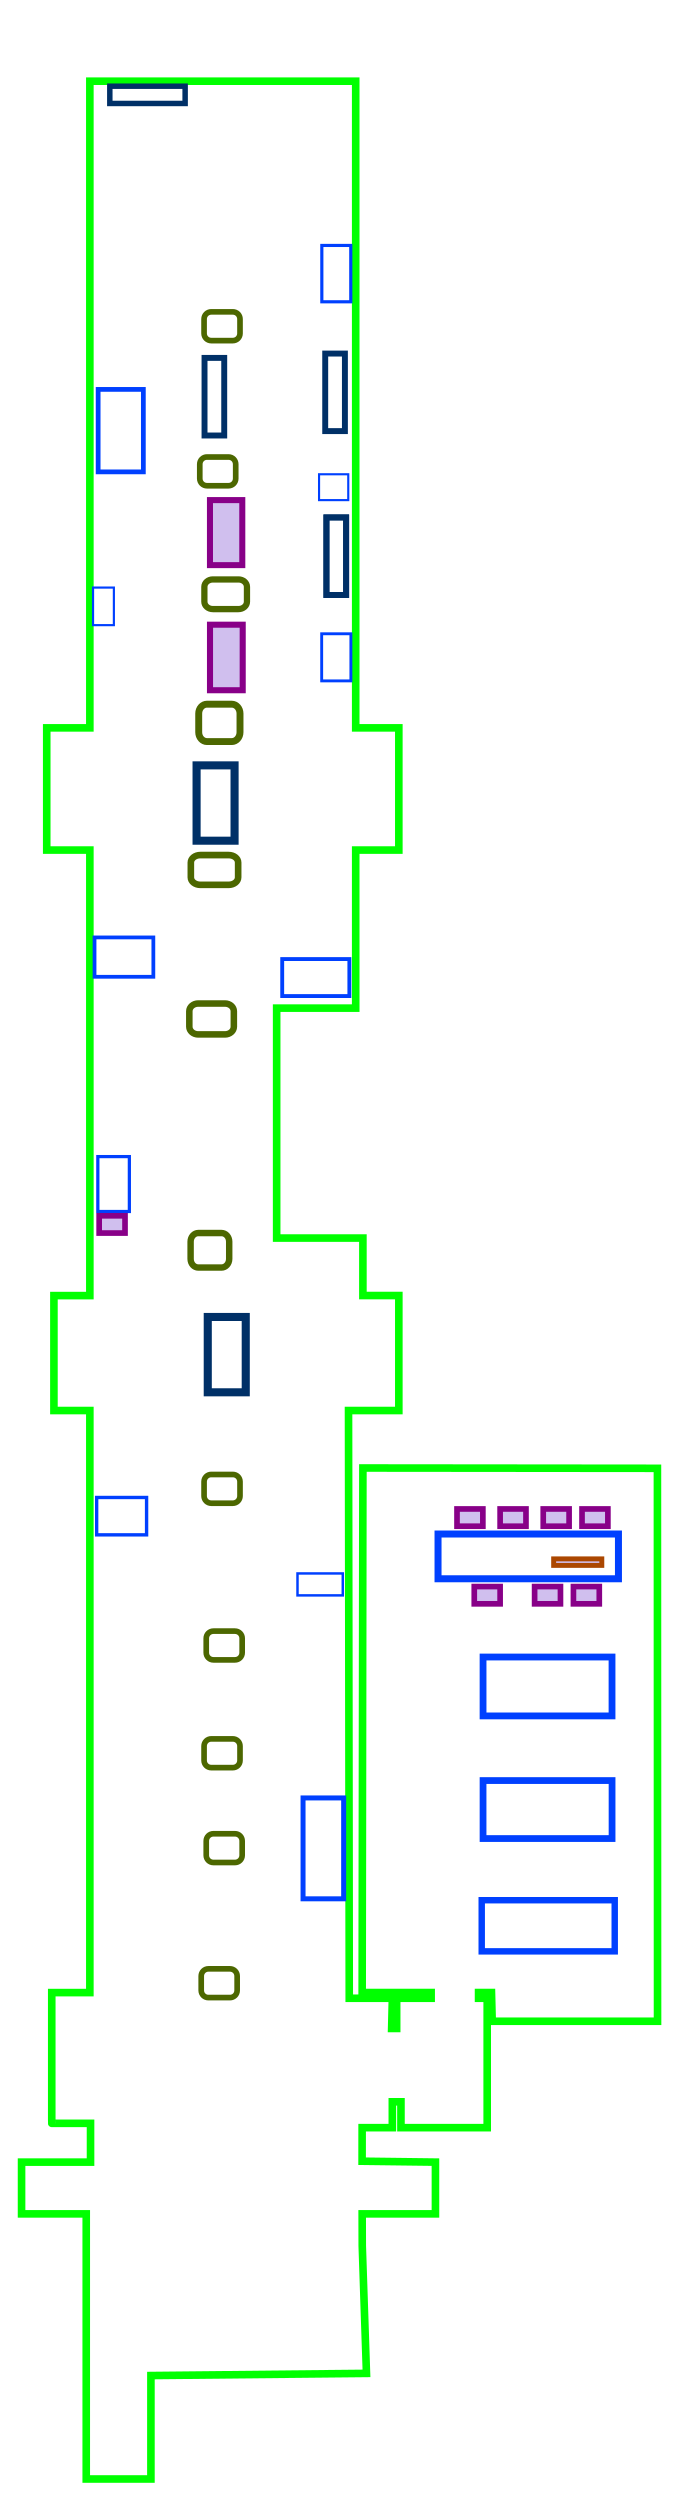
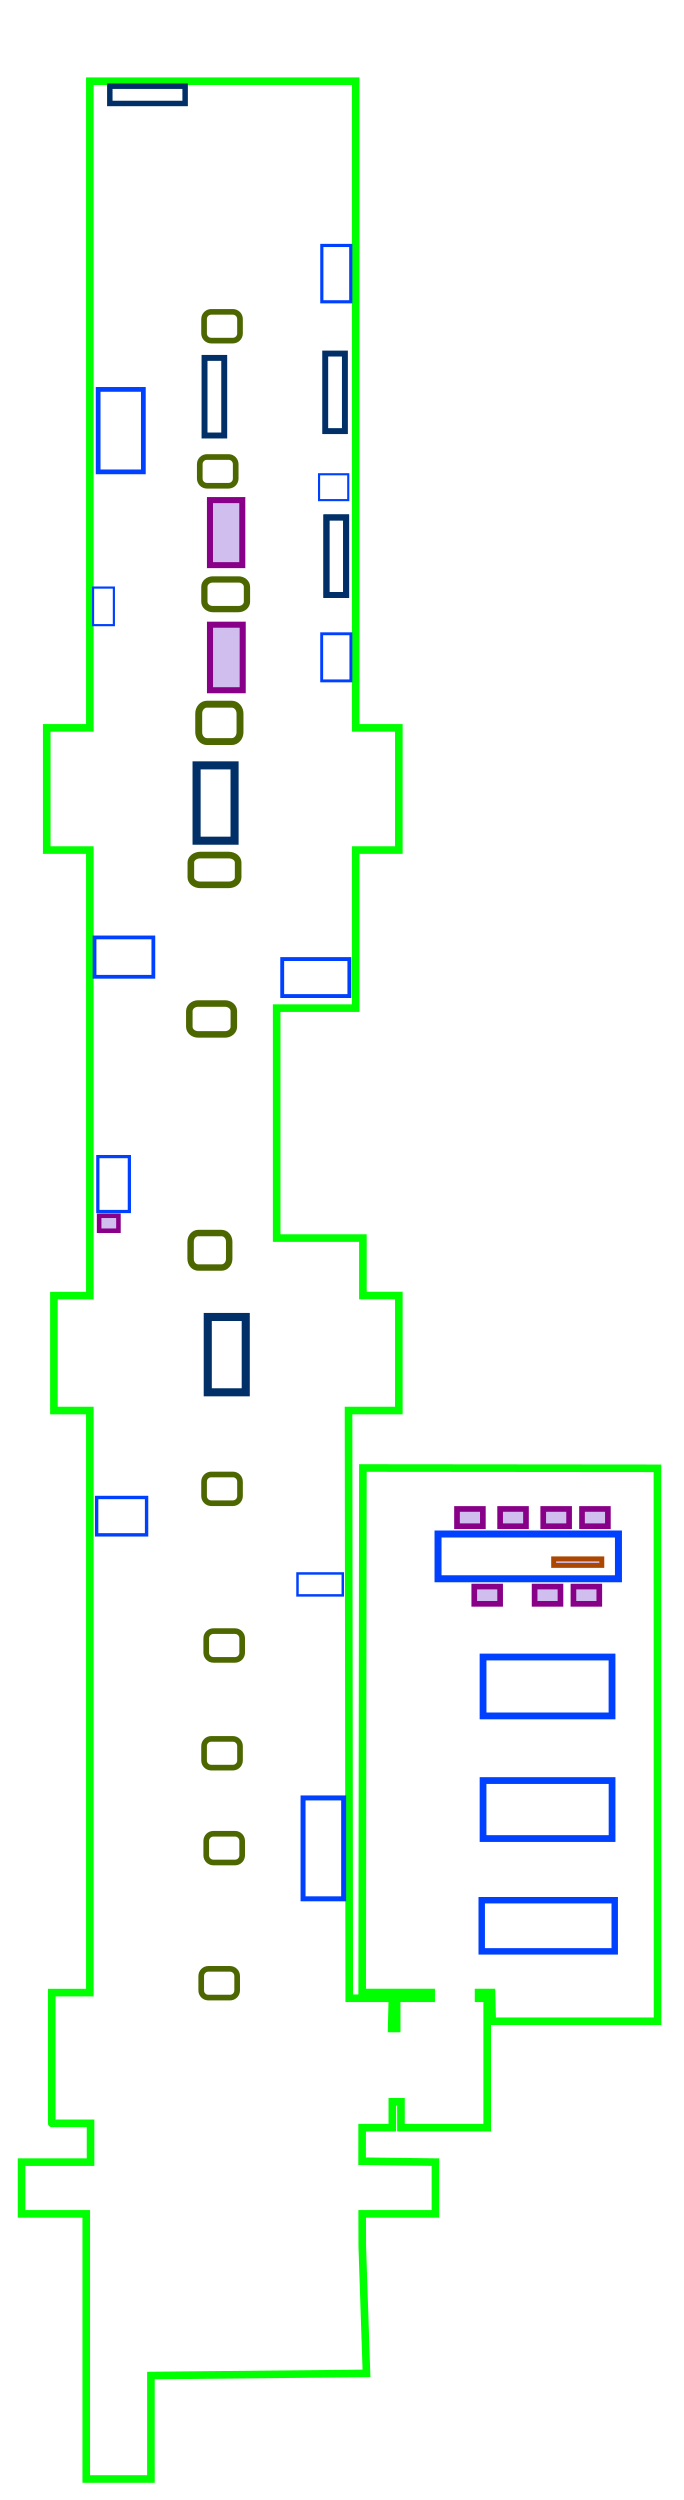
<svg xmlns="http://www.w3.org/2000/svg" viewBox="-5.864 -30.912 17.971 65.749" version="1.1" id="svg380" xml:space="preserve" width="17.971" height="65.749">
  <defs id="defs384" />
  <path d="m -3.596,34.285 10e-8,-6.973 h -1.701 v -1.361 h 1.814 v -1.02 h -1.02 c -1e-6,0.017 0,-2.306 0,-3.439 l 1.002,6e-6 V 6.184 H -4.446 V 3.161 h 0.945 l -1e-7,-11.717 -1.134,4e-7 v -3.213 h 1.134 l -4e-7,-17.008 h 6.992 v 17.008 h 1.134 v 3.213 H 3.491 v 4.157 H 1.412 v 6.047 h 2.268 v 1.512 l 0.945,4e-7 V 6.184 H 3.302 l 0.019,15.458 h 1.134 l -0.019,0.794 0.132,2e-6 V 21.642 H 5.475 V 21.491 H 3.661 l 0.019,-13.795 7.746,0.008 0.003,14.543 H 7.081 L 7.062,21.491 H 6.722 v 0.151 l 0.227,-10e-7 v 3.402 H 4.681 V 24.364 H 4.454 v 0.68 l -0.794,1e-6 -0.001,0.883 1.929,0.024 v 1.361 H 3.661 l 0.002,0.841 0.111,3.354 -5.669,0.057 v 2.721 z" fill="none" stroke="#000000" stroke-width="0.1" id="hall" style="fill:none;fill-opacity:1;stroke:#00ff00;stroke-width:0.2;stroke-dasharray:none;stroke-opacity:1" />
  <g id="layer1">
    <path id="rect3529" style="fill:none;stroke:#0040ff;stroke-width:0.169" d="m 6.805,19.063 h 3.498 v 1.345 H 6.805 Z" />
    <path id="rect3529-6" style="fill:none;stroke:#0040ff;stroke-width:0.178" d="m 6.84,15.916 h 3.393 v 1.525 H 6.84 Z" />
    <path id="rect3529-6-5" style="fill:none;stroke:#0040ff;stroke-width:0.179" d="m 6.84,12.667 h 3.392 v 1.549 H 6.84 Z" />
    <path id="rect3529-6-5-0" style="fill:none;stroke:#0040ff;stroke-width:0.065" d="m 1.96,10.469 h 1.191 v 0.577 H 1.96 Z" />
    <path id="rect3529-6-5-0-9" style="fill:none;stroke:#0040ff;stroke-width:0.085" d="m -3.291,-0.494 h 0.829 v 1.444 h -0.829 z" />
    <path id="rect3529-6-5-0-9-6" style="fill:none;stroke:#0040ff;stroke-width:0.089" d="m -3.322,8.471 h 1.313 v 0.983 h -1.313 z" />
    <path id="rect3529-6-5-0-9-9" style="fill:none;stroke:#0040ff;stroke-width:0.099" d="m -3.378,-6.258 h 1.547 v 1.035 h -1.547 z" />
    <path id="rect3529-6-5-0-9-9-3" style="fill:none;stroke:#0040ff;stroke-width:0.102" d="M 1.558,-5.689 H 3.324 v 0.973 H 1.558 Z" />
    <path id="rect3529-6-3" style="fill:none;stroke:#0040ff;stroke-width:0.184" d="M 5.656,9.432 H 10.401 V 10.609 H 5.656 Z" />
    <path id="rect3529-6-7" style="fill:none;stroke:#0040ff;stroke-width:0.131" d="m 2.106,16.373 h 1.068 v 2.653 H 2.106 Z" />
    <path id="rect3529-6-7-2-0" style="fill:none;stroke:#0040ff;stroke-width:0.076" d="m 2.596,-14.244 h 0.768 v 1.239 H 2.596 Z" />
    <path id="rect3529-6-7-2-7" style="fill:none;stroke:#0040ff;stroke-width:0.125" d="m -3.283,-20.671 h 1.189 v 2.169 h -1.189 z" />
    <path id="rect3529-6-7-2-7-6" style="fill:none;stroke:#0040ff;stroke-width:0.057" d="m -3.417,-15.459 h 0.548 v 0.988 h -0.548 z" />
    <path id="rect3847" style="fill:none;stroke:#4c6700;stroke-width:0.149" d="M -0.383,20.868 H 0.184 c 0.105,0 0.189,0.084 0.189,0.189 v 0.378 c 0,0.105 -0.084,0.189 -0.189,0.189 h -0.567 c -0.105,0 -0.189,-0.084 -0.189,-0.189 v -0.378 c 0,-0.105 0.084,-0.189 0.189,-0.189 z" />
    <path id="rect3847-5" style="fill:none;stroke:#4c6700;stroke-width:0.149" d="m -0.251,17.315 h 0.567 c 0.105,0 0.189,0.084 0.189,0.189 v 0.378 c 0,0.105 -0.084,0.189 -0.189,0.189 h -0.567 c -0.105,0 -0.189,-0.084 -0.189,-0.189 v -0.378 c 0,-0.105 0.084,-0.189 0.189,-0.189 z" />
    <path id="rect3847-6" style="fill:none;stroke:#4c6700;stroke-width:0.149" d="m -0.308,14.82 h 0.567 c 0.105,0 0.189,0.084 0.189,0.189 v 0.378 c 0,0.105 -0.084,0.189 -0.189,0.189 h -0.567 c -0.105,0 -0.189,-0.084 -0.189,-0.189 v -0.378 c 0,-0.105 0.084,-0.189 0.189,-0.189 z" />
    <path id="rect3847-2" style="fill:none;stroke:#4c6700;stroke-width:0.149" d="m -0.251,11.986 h 0.567 c 0.105,0 0.189,0.084 0.189,0.189 v 0.378 c 0,0.105 -0.084,0.189 -0.189,0.189 h -0.567 c -0.105,0 -0.189,-0.084 -0.189,-0.189 v -0.378 c 0,-0.105 0.084,-0.189 0.189,-0.189 z" />
    <path id="rect3847-9" style="fill:none;stroke:#4c6700;stroke-width:0.149" d="m -0.308,7.866 h 0.567 c 0.105,0 0.189,0.084 0.189,0.189 v 0.378 c 0,0.105 -0.084,0.189 -0.189,0.189 h -0.567 c -0.105,0 -0.189,-0.084 -0.189,-0.189 v -0.378 c 0,-0.105 0.084,-0.189 0.189,-0.189 z" />
    <path id="rect3847-1" style="fill:none;stroke:#4c6700;stroke-width:0.169" d="m -0.648,1.516 h 0.609 c 0.113,0 0.203,0.101 0.203,0.227 v 0.454 c 0,0.126 -0.091,0.227 -0.203,0.227 h -0.609 c -0.113,0 -0.203,-0.101 -0.203,-0.227 V 1.743 c 0,-0.126 0.091,-0.227 0.203,-0.227 z" />
    <path id="rect3847-1-3" style="fill:none;stroke:#4c6700;stroke-width:0.172" d="m -0.651,-4.52 h 0.703 c 0.13,0 0.234,0.091 0.234,0.203 v 0.407 c 0,0.113 -0.105,0.203 -0.234,0.203 h -0.703 c -0.13,0 -0.234,-0.091 -0.234,-0.203 v -0.407 c 0,-0.113 0.105,-0.203 0.234,-0.203 z" />
    <path id="rect3847-1-6" style="fill:none;stroke:#4c6700;stroke-width:0.174" d="m -0.596,-8.424 h 0.746 c 0.138,0 0.249,0.087 0.249,0.196 v 0.391 c 0,0.108 -0.111,0.196 -0.249,0.196 h -0.746 c -0.138,0 -0.249,-0.087 -0.249,-0.196 v -0.391 c 0,-0.108 0.111,-0.196 0.249,-0.196 z" />
    <path id="rect3847-1-6-0" style="fill:none;stroke:#4c6700;stroke-width:0.182" d="m -0.421,-12.392 h 0.652 c 0.12,0 0.217,0.11 0.217,0.246 v 0.491 c 0,0.136 -0.097,0.246 -0.217,0.246 h -0.652 c -0.12,0 -0.217,-0.11 -0.217,-0.246 v -0.491 c 0,-0.136 0.097,-0.246 0.217,-0.246 z" />
    <path id="rect3847-1-6-0-6" style="fill:none;stroke:#4c6700;stroke-width:0.165" d="m -0.265,-15.673 h 0.672 c 0.124,0 0.224,0.087 0.224,0.195 v 0.39 c 0,0.108 -0.1,0.195 -0.224,0.195 h -0.672 c -0.124,0 -0.224,-0.087 -0.224,-0.195 v -0.39 c 0,-0.108 0.1,-0.195 0.224,-0.195 z" />
    <path id="rect3847-1-6-0-6-6" style="fill:none;stroke:#4c6700;stroke-width:0.149" d="m -0.421,-18.893 h 0.567 c 0.105,0 0.189,0.084 0.189,0.189 v 0.378 c 0,0.105 -0.084,0.189 -0.189,0.189 h -0.567 c -0.105,0 -0.189,-0.084 -0.189,-0.189 v -0.378 c 0,-0.105 0.084,-0.189 0.189,-0.189 z" />
    <path id="rect3847-1-6-0-6-1" style="fill:none;stroke:#4c6700;stroke-width:0.149" d="m -0.308,-22.71 h 0.567 c 0.105,0 0.189,0.084 0.189,0.189 v 0.378 c 0,0.105 -0.084,0.189 -0.189,0.189 h -0.567 c -0.105,0 -0.189,-0.084 -0.189,-0.189 v -0.378 c 0,-0.105 0.084,-0.189 0.189,-0.189 z" />
    <path id="rect8193" style="fill:none;stroke:#003067;stroke-width:0.213" d="m -0.4,3.724 h 0.999 c 0,0 0,0.098 0,0.22 v 1.541 c 0,0.122 0,0.22 0,0.22 h -0.999 c 0,0 -2e-8,-0.098 -2e-8,-0.22 V 3.944 c 0,-0.122 2e-8,-0.22 2e-8,-0.22 z" />
    <path id="rect8193-2" style="fill:none;stroke:#003067;stroke-width:0.213" d="m -0.694,-10.783 h 0.999 c 0,0 0,0.098 0,0.22 v 1.541 c 0,0.122 0,0.22 0,0.22 h -0.999 c 0,0 -2e-8,-0.098 -2e-8,-0.22 v -1.541 c 0,-0.122 2e-8,-0.22 2e-8,-0.22 z" />
    <path id="rect8193-2-8" style="fill:none;stroke:#003067;stroke-width:0.156" d="m -0.485,-21.499 h 0.518 c 0,0 0,0.101 0,0.227 v 1.586 c 0,0.126 0,0.227 0,0.227 h -0.518 c 0,0 -1e-8,-0.101 -1e-8,-0.227 v -1.586 c 0,-0.126 1e-8,-0.227 1e-8,-0.227 z" />
    <path id="rect8193-2-8-23" style="fill:none;stroke:#003067;stroke-width:0.156" d="m 2.721,-17.304 h 0.518 c 0,0 0,0.101 0,0.227 v 1.586 c 0,0.126 0,0.227 0,0.227 H 2.721 c 0,0 0,-0.101 0,-0.227 v -1.586 c 0,-0.126 0,-0.227 0,-0.227 z" />
    <path id="rect8193-2-8-23-5" style="fill:none;stroke:#003067;stroke-width:0.156" d="m 2.721,-17.304 h 0.518 c 0,0 0,0.101 0,0.227 v 1.586 c 0,0.126 0,0.227 0,0.227 H 2.721 c 0,0 0,-0.101 0,-0.227 v -1.586 c 0,-0.126 0,-0.227 0,-0.227 z" />
    <path id="rect8193-2-8-23-56" style="fill:none;stroke:#003067;stroke-width:0.156" d="m 2.689,-21.614 h 0.518 c 0,0 0,0.101 0,0.227 v 1.586 c 0,0.126 0,0.227 0,0.227 H 2.689 c 0,0 0,-0.101 0,-0.227 v -1.586 c 0,-0.126 0,-0.227 0,-0.227 z" />
    <path id="rect8193-2-8-2" style="fill:none;stroke:#003067;stroke-width:0.144" d="m -2.976,-28.191 v -0.454 c 0,0 0.098,0 0.22,0 h 1.541 c 0.122,0 0.22,0 0.22,0 v 0.454 c 0,0 -0.098,0 -0.22,0 h -1.541 c -0.122,0 -0.22,0 -0.22,0 z" />
    <path id="rect3529-6-7-2-0-6" style="fill:none;stroke:#0040ff;stroke-width:0.056" d="m 2.527,-18.439 h 0.768 v 0.68 H 2.527 Z" />
    <path id="rect3529-6-7-2-0-3-9" style="fill:none;stroke:#0040ff;stroke-width:0.083" d="m 2.6,-24.457 h 0.761 v 1.482 H 2.6 Z" />
    <path id="rect552" style="fill:#d0bfee;stroke:#880088;stroke-width:0.16" d="m -0.341,-14.482 h 0.86 c 1e-8,0 1e-8,0.128 1e-8,0.287 v 1.149 c 0,0.159 0,0.287 -1e-8,0.287 h -0.86 c 0,0 0,-0.128 0,-0.287 v -1.149 c 0,-0.159 0,-0.287 0,-0.287 z" />
    <path id="rect552-3" style="fill:#d0bfee;stroke:#880088;stroke-width:0.159" d="m -0.342,-17.76 h 0.85 c 0,0 0,0.127 0,0.285 v 1.141 c 0,0.158 0,0.285 0,0.285 h -0.85 c 0,0 0,-0.127 0,-0.285 v -1.141 c 0,-0.158 0,-0.285 0,-0.285 z" />
    <rect style="fill:#d0bfee;stroke:#880088;stroke-width:0.149" id="rect1767" width="0.68" height="0.454" x="6.609" y="10.814" rx="5.3239946e-09" ry="0.282" />
    <rect style="fill:#d0bfee;stroke:#880088;stroke-width:0.149" id="rect1767-7" width="0.68" height="0.454" x="8.196" y="10.814" rx="5.3239946e-09" ry="0.282" />
    <rect style="fill:#d0bfee;stroke:#880088;stroke-width:0.149" id="rect1767-9" width="0.68" height="0.454" x="9.217" y="10.814" rx="5.3239946e-09" ry="0.282" />
    <rect style="fill:#d0bfee;stroke:#880088;stroke-width:0.149" id="rect1767-5" width="0.68" height="0.454" x="6.155" y="8.773" rx="5.3239946e-09" ry="0.282" />
-     <rect style="fill:#d0bfee;stroke:#880088;stroke-width:0.149" id="rect1767-5-1-2" width="0.68" height="0.454" x="-3.256" y="1.063" rx="5.3239946e-09" ry="0.282" />
+     <rect style="fill:#d0bfee;stroke:#880088;stroke-width:0.12" id="rect1767-5-1-2" width="0.508" height="0.394" x="-3.257" y="1.062" rx="3.9733949e-09" ry="0.245" />
    <rect style="fill:#d0bfee;stroke:#880088;stroke-width:0.149" id="rect1767-3" width="0.68" height="0.454" x="7.289" y="8.773" rx="5.3239946e-09" ry="0.282" />
    <rect style="fill:#d0bfee;stroke:#880088;stroke-width:0.149" id="rect1767-56" width="0.68" height="0.454" x="8.423" y="8.773" rx="5.3239946e-09" ry="0.282" />
    <rect style="fill:#d0bfee;stroke:#880088;stroke-width:0.149" id="rect1767-2" width="0.68" height="0.454" x="9.443" y="8.773" rx="5.3239946e-09" ry="0.282" />
    <rect style="fill:#d0bfee;stroke:#ab4700;stroke-width:0.13;stroke-opacity:1" id="rect1856" width="1.266" height="0.171" x="8.697" y="10.086" rx="5.4036917e-09" ry="0.171" />
  </g>
</svg>
